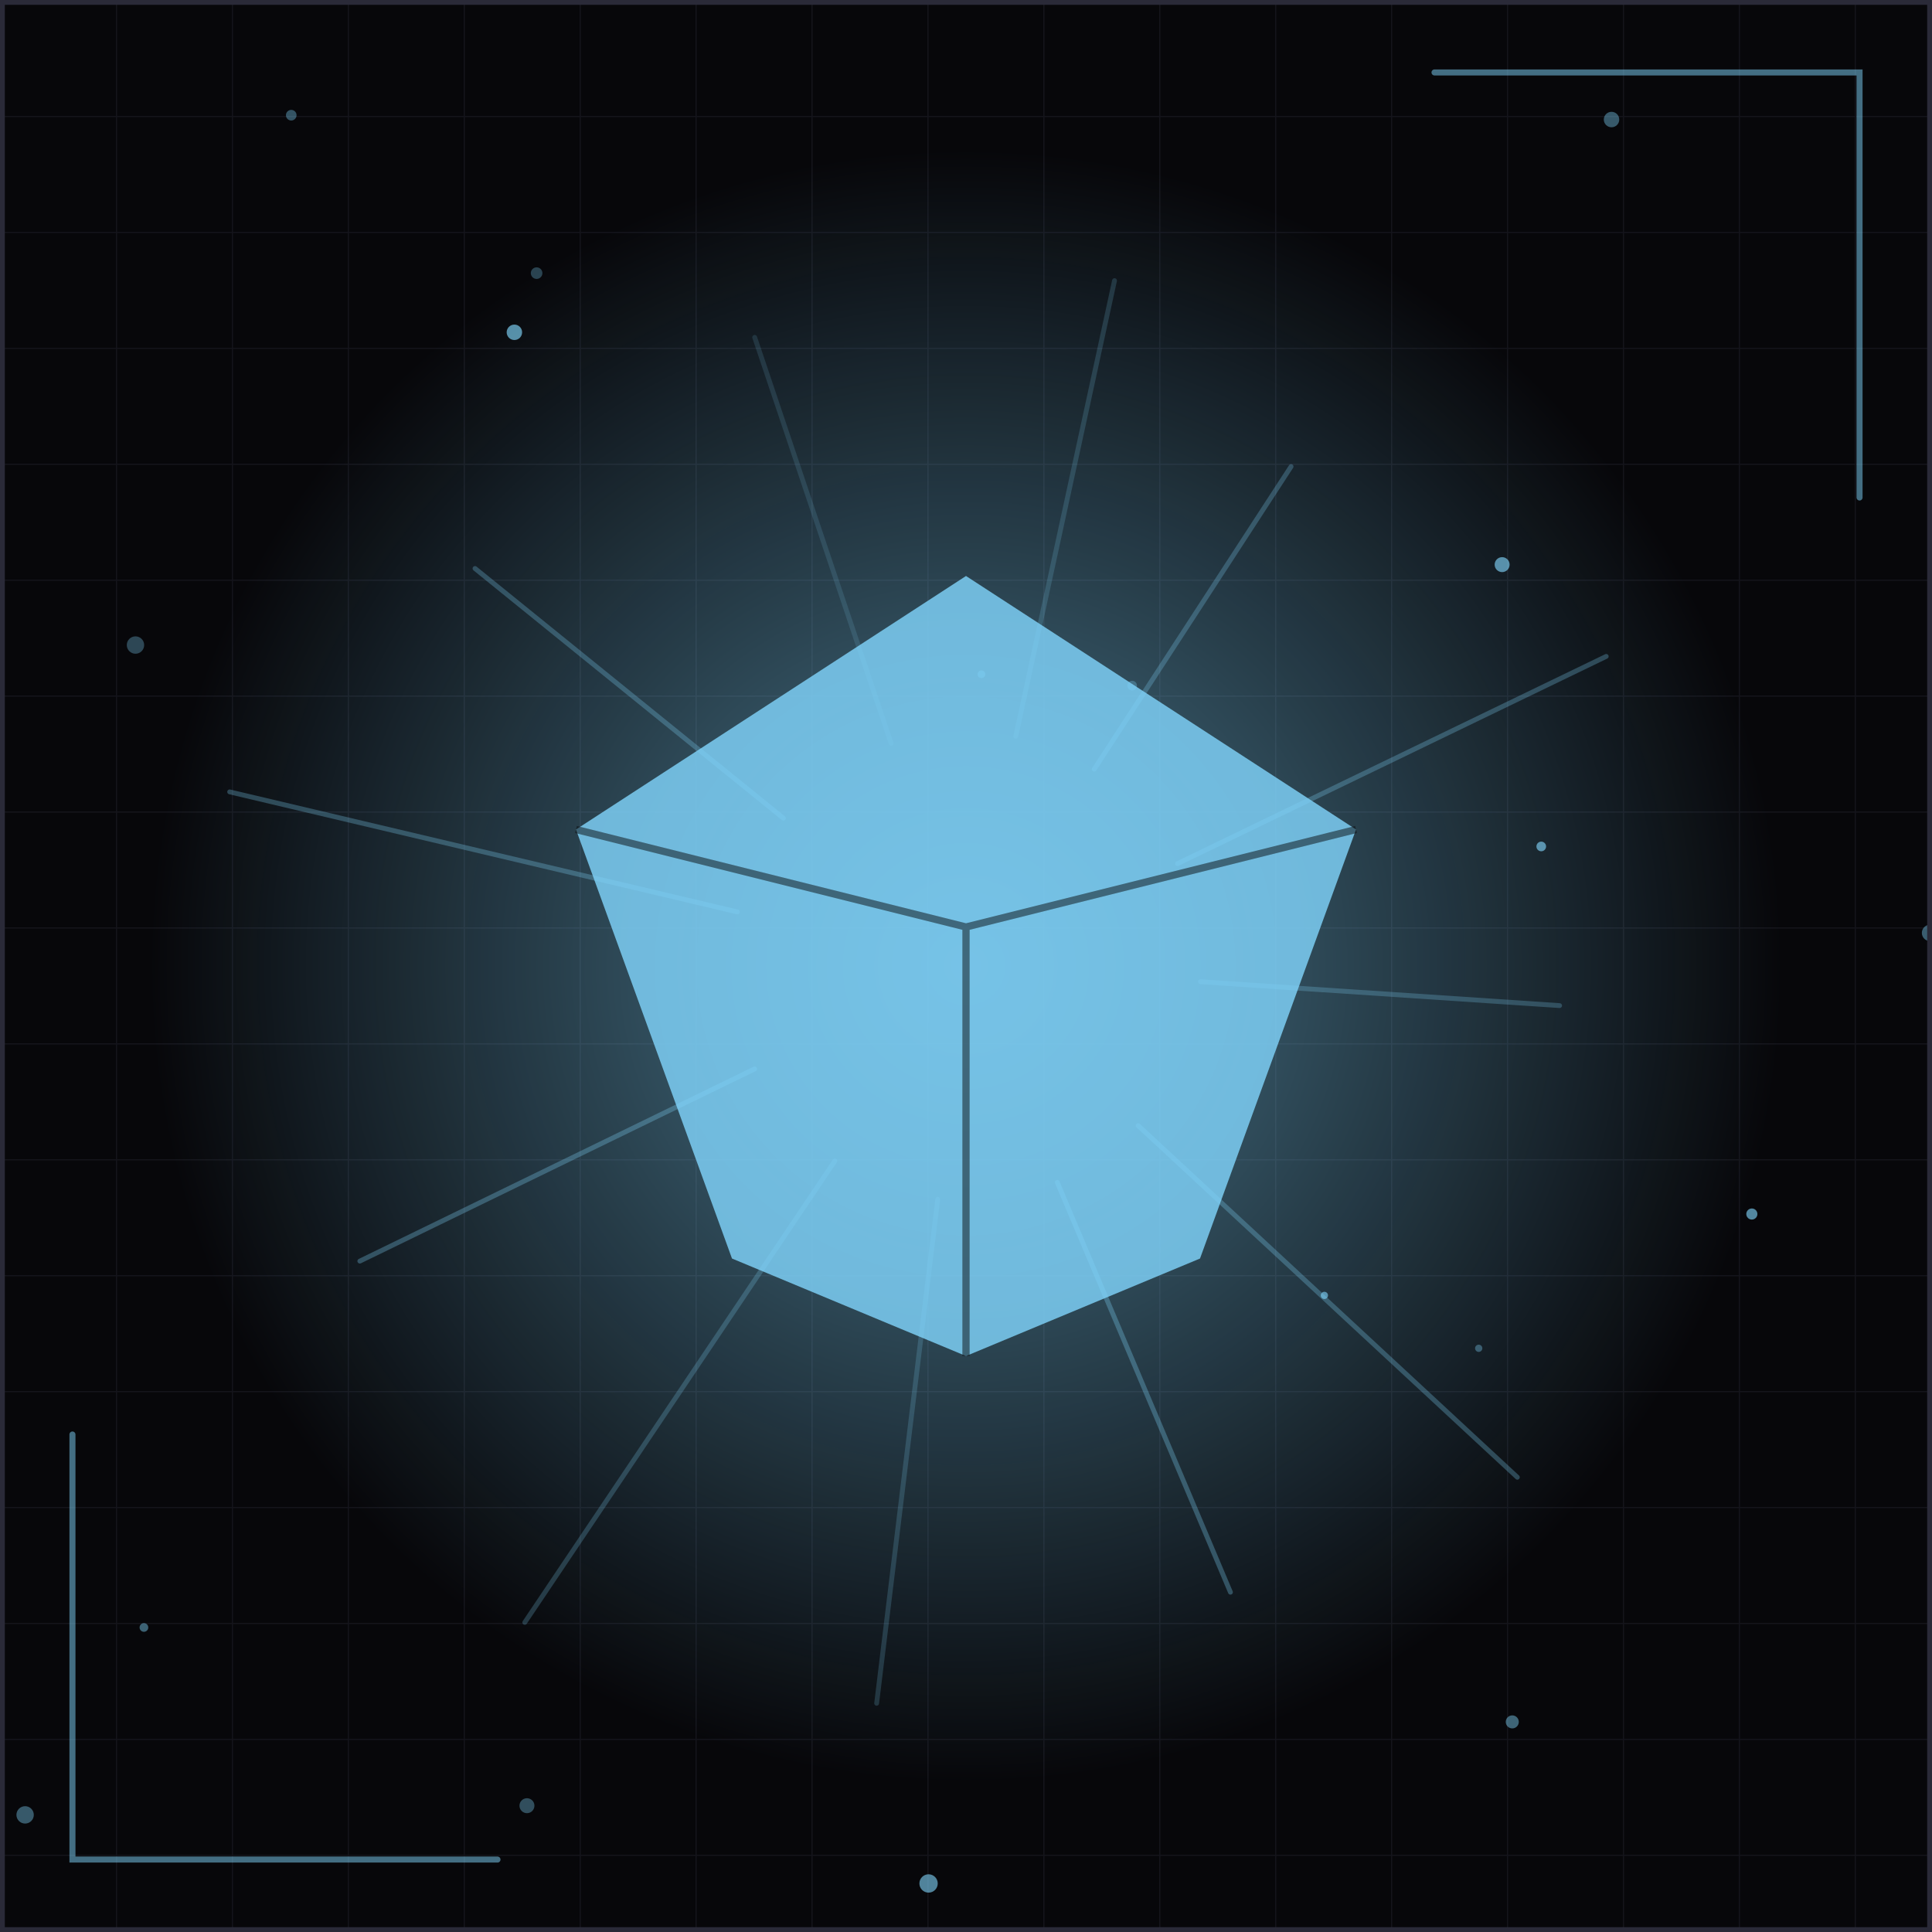
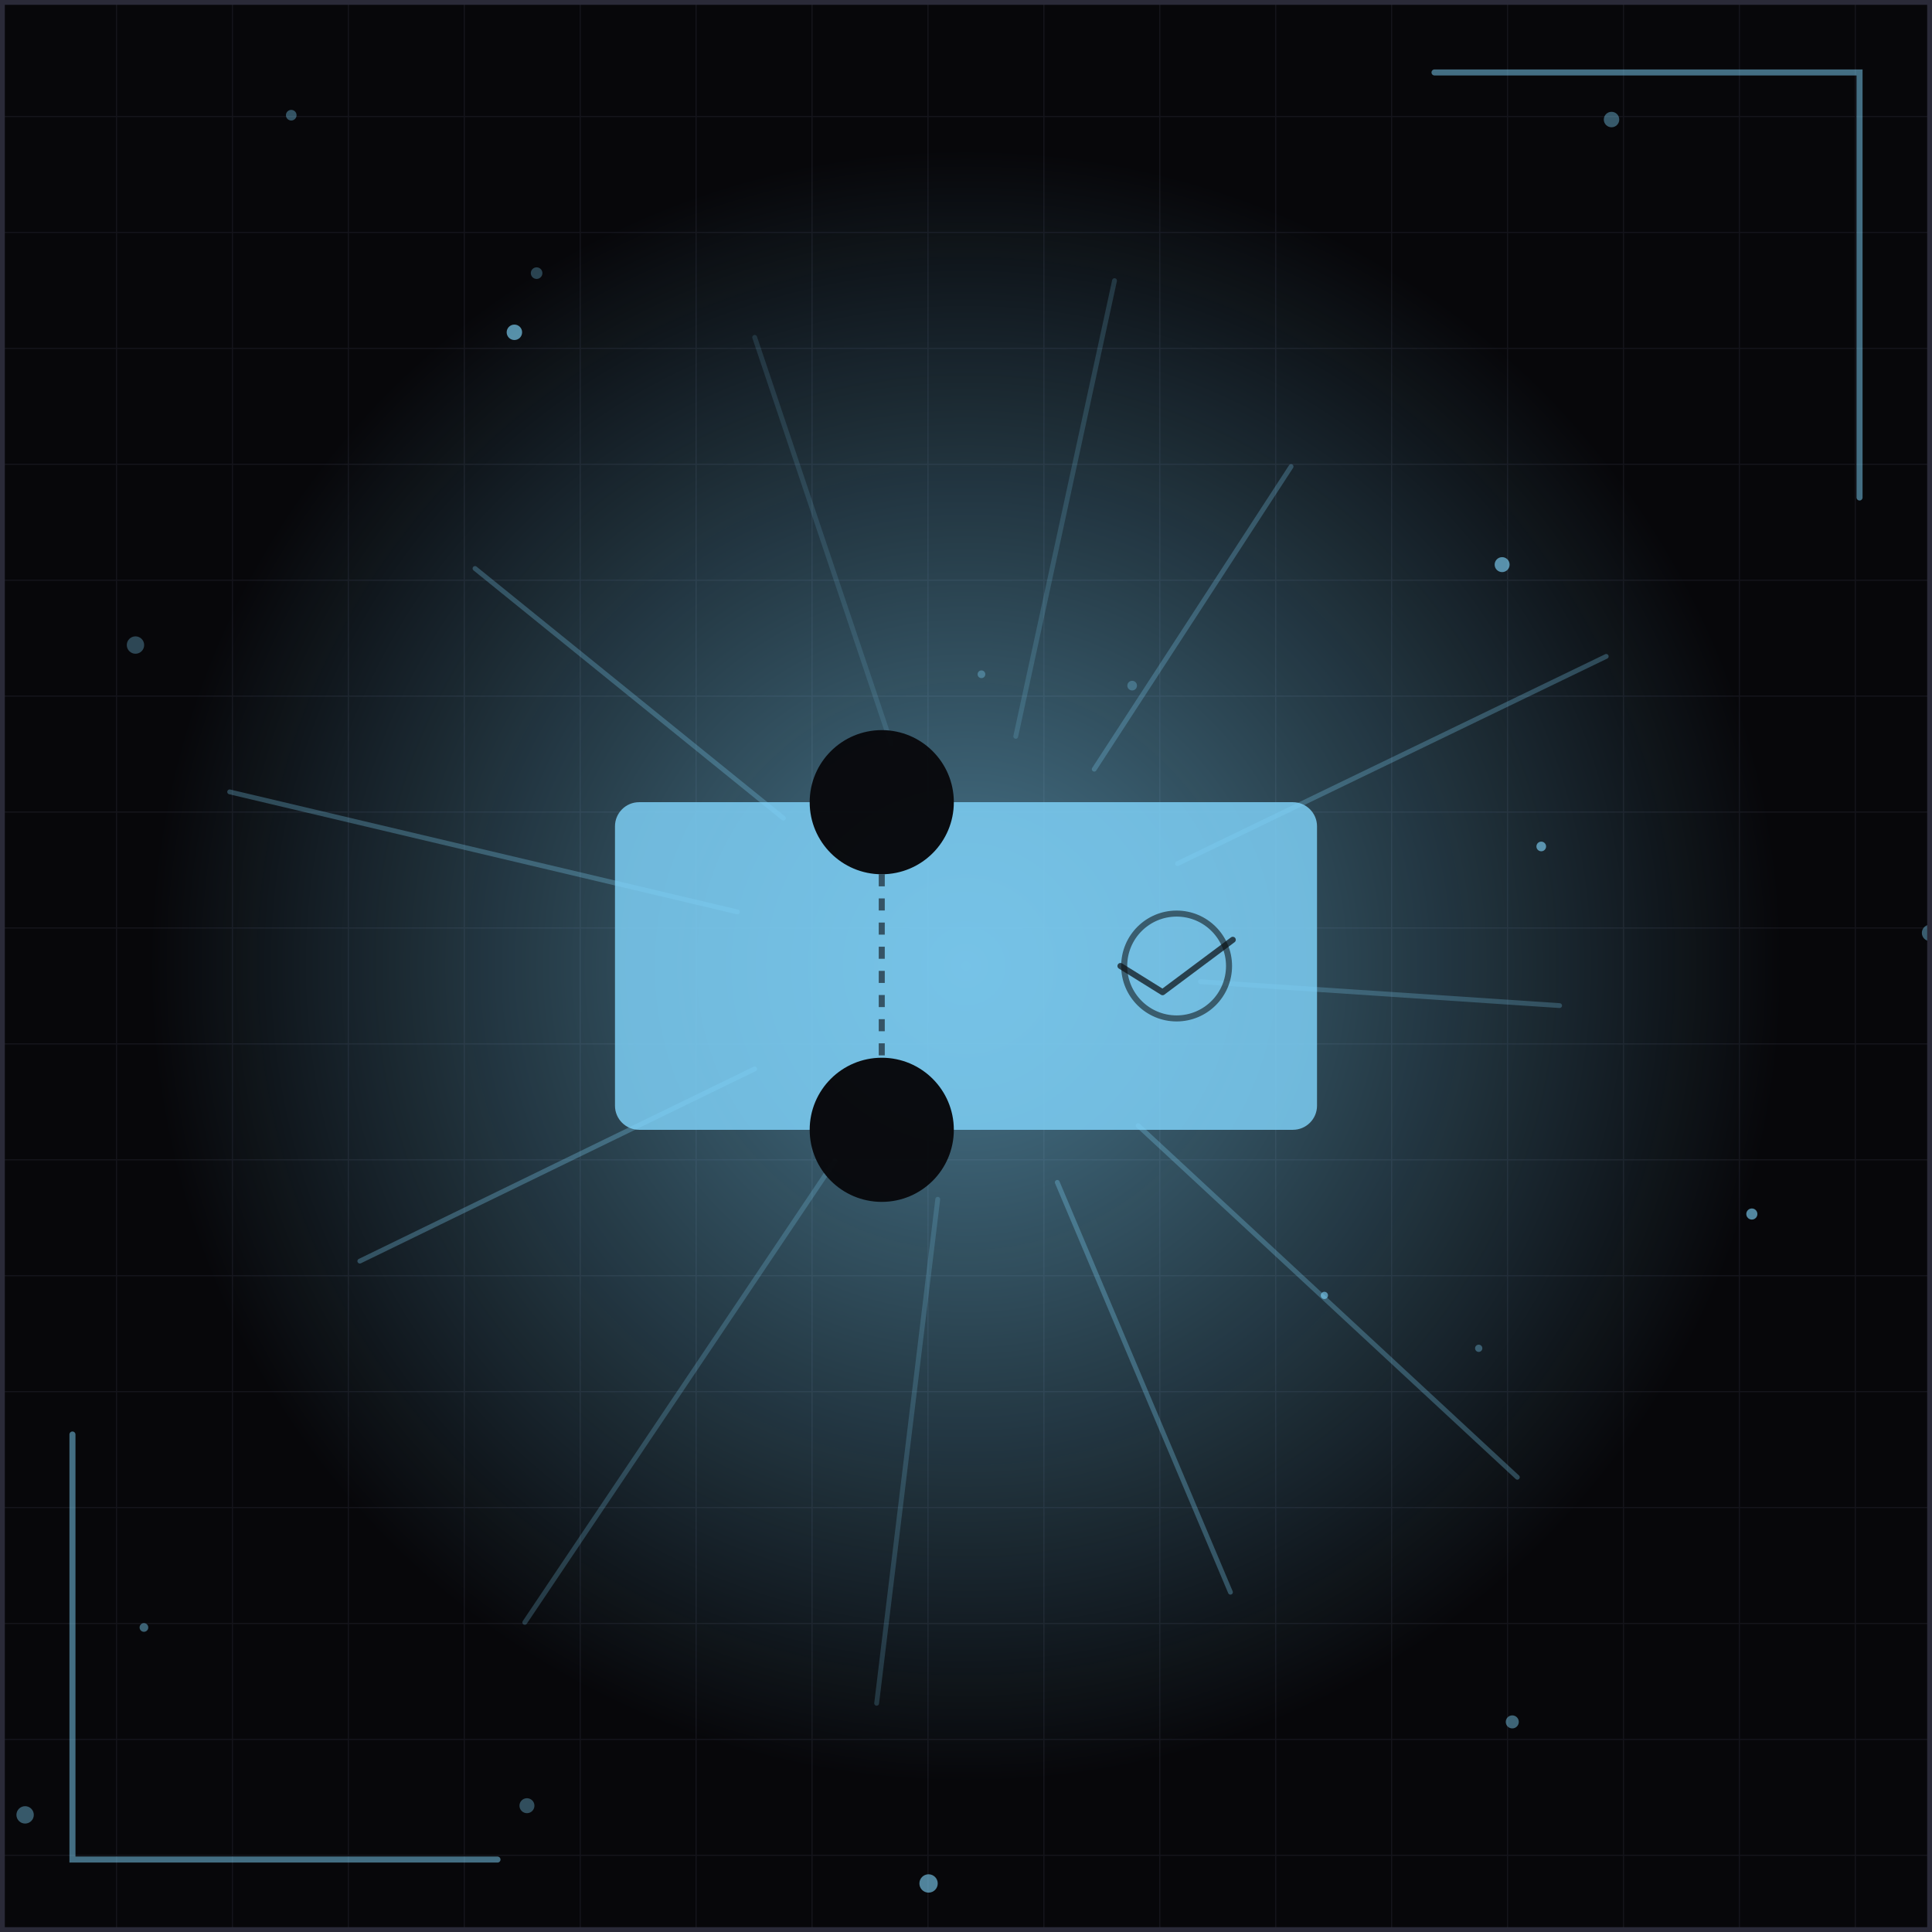
<svg xmlns="http://www.w3.org/2000/svg" width="800" height="800" viewBox="0 0 800 800">
  <rect width="800" height="800" fill="#07070a" />
  <defs>
    <pattern id="grid" width="48" height="48" patternUnits="userSpaceOnUse">
      <path d="M 48 0 L 0 0 0 48" fill="none" stroke="#2a2a38" stroke-width="1" opacity="0.35" />
    </pattern>
  </defs>
  <rect width="800" height="800" fill="url(#grid)" />
  <defs>
    <radialGradient id="glow1" cx="50%" cy="50%" r="50%">
      <stop offset="0%" stop-color="#80d5fb" stop-opacity="0.55" />
      <stop offset="100%" stop-color="#80d5fb" stop-opacity="0" />
    </radialGradient>
  </defs>
  <circle cx="400" cy="400" r="342" fill="url(#glow1)" />
  <g opacity="0.4" stroke="#80d5fb" stroke-width="2" stroke-linecap="round">
    <line x1="497.1" y1="406.5" x2="645.8" y2="416.4" opacity="0.60" />
    <line x1="471.3" y1="466.1" x2="628.3" y2="611.7" opacity="0.70" />
    <line x1="437.8" y1="489.6" x2="509.5" y2="659.3" opacity="0.75" />
    <line x1="388.3" y1="496.6" x2="363.0" y2="705.3" opacity="0.47" />
    <line x1="345.7" y1="480.7" x2="217.3" y2="671.8" opacity="0.56" />
    <line x1="312.5" y1="442.6" x2="149.0" y2="522.2" opacity="0.74" />
    <line x1="305.3" y1="377.6" x2="95.1" y2="327.9" opacity="0.70" />
    <line x1="324.4" y1="338.8" x2="196.7" y2="235.4" opacity="0.67" />
    <line x1="369.0" y1="307.8" x2="312.5" y2="139.7" opacity="0.34" />
    <line x1="420.6" y1="304.9" x2="461.5" y2="116.2" opacity="0.43" />
    <line x1="453.1" y1="318.5" x2="534.6" y2="193.2" opacity="0.64" />
    <line x1="487.6" y1="357.6" x2="665.1" y2="271.8" opacity="0.68" />
  </g>
  <circle cx="213.0" cy="137.6" r="3.2" fill="#80d5fb" opacity="0.65" />
  <circle cx="626.2" cy="713.0" r="2.7" fill="#80d5fb" opacity="0.45" />
  <circle cx="799.2" cy="386.3" r="3.4" fill="#80d5fb" opacity="0.42" />
  <circle cx="218.2" cy="747.7" r="3.1" fill="#80d5fb" opacity="0.34" />
  <circle cx="384.5" cy="779.9" r="3.8" fill="#80d5fb" opacity="0.60" />
  <circle cx="725.4" cy="502.7" r="2.3" fill="#80d5fb" opacity="0.62" />
  <circle cx="638.2" cy="350.5" r="2.0" fill="#80d5fb" opacity="0.63" />
  <circle cx="468.8" cy="283.9" r="2.0" fill="#80d5fb" opacity="0.29" />
  <circle cx="622.0" cy="233.8" r="3.1" fill="#80d5fb" opacity="0.63" />
  <circle cx="406.4" cy="279.2" r="1.6" fill="#80d5fb" opacity="0.34" />
  <circle cx="612.3" cy="558.3" r="1.5" fill="#80d5fb" opacity="0.35" />
  <circle cx="222.2" cy="113.1" r="2.4" fill="#80d5fb" opacity="0.29" />
  <circle cx="56.1" cy="267.1" r="3.6" fill="#80d5fb" opacity="0.31" />
  <circle cx="548.4" cy="536.4" r="1.5" fill="#80d5fb" opacity="0.61" />
  <circle cx="59.6" cy="673.9" r="1.8" fill="#80d5fb" opacity="0.44" />
  <circle cx="120.6" cy="47.7" r="2.2" fill="#80d5fb" opacity="0.37" />
  <circle cx="10.4" cy="751.5" r="3.6" fill="#80d5fb" opacity="0.40" />
  <circle cx="667.3" cy="49.5" r="3.2" fill="#80d5fb" opacity="0.40" />
  <g transform="translate(400 400)" opacity="0.95">
-     <path d="M -161.5 -56.525 L 0 -161.5 L 161.5 -56.525 L 96.9 121.125 L 0 161.5 L -96.9 121.125 Z" fill="#80d5fb" opacity="0.85" />
-     <path d="M -161.5 -56.525 L 0 -16.15 L 161.5 -56.525 M 0 -16.15 L 0 161.5" fill="none" stroke="#07070a" stroke-width="3" opacity="0.5" />
+     <rect x="-145.35" y="-67.83" width="290.7" height="135.66" rx="10" fill="#80d5fb" opacity="0.85" />
+     <circle cx="-34.884" cy="-67.83" r="29.845" fill="#07070a" />
+     <circle cx="-34.884" cy="67.83" r="29.845" fill="#07070a" />
+     <line x1="-34.884" y1="-37.985" x2="-34.884" y2="37.985" stroke="#07070a" stroke-width="2.5" stroke-dasharray="5 5" opacity="0.6" />
+     <circle cx="87.21" cy="0" r="21.706" fill="none" stroke="#07070a" stroke-width="2.5" opacity="0.55" />
+     <path d="M 63.954 0 L 81.396 10.853 L 110.466 -10.853" fill="none" stroke="#07070a" stroke-width="2.5" stroke-linecap="round" stroke-linejoin="round" opacity="0.7" />
  </g>
  <g opacity="0.5" stroke="#80d5fb" stroke-width="2.5" stroke-linecap="round">
    <path d="M 594 30 L 770 30 L 770 206" fill="none" />
    <path d="M 30 594 L 30 770 L 206 770" fill="none" />
  </g>
  <rect x="1" y="1" width="798" height="798" fill="none" stroke="#2a2a38" stroke-width="2" />
</svg>
